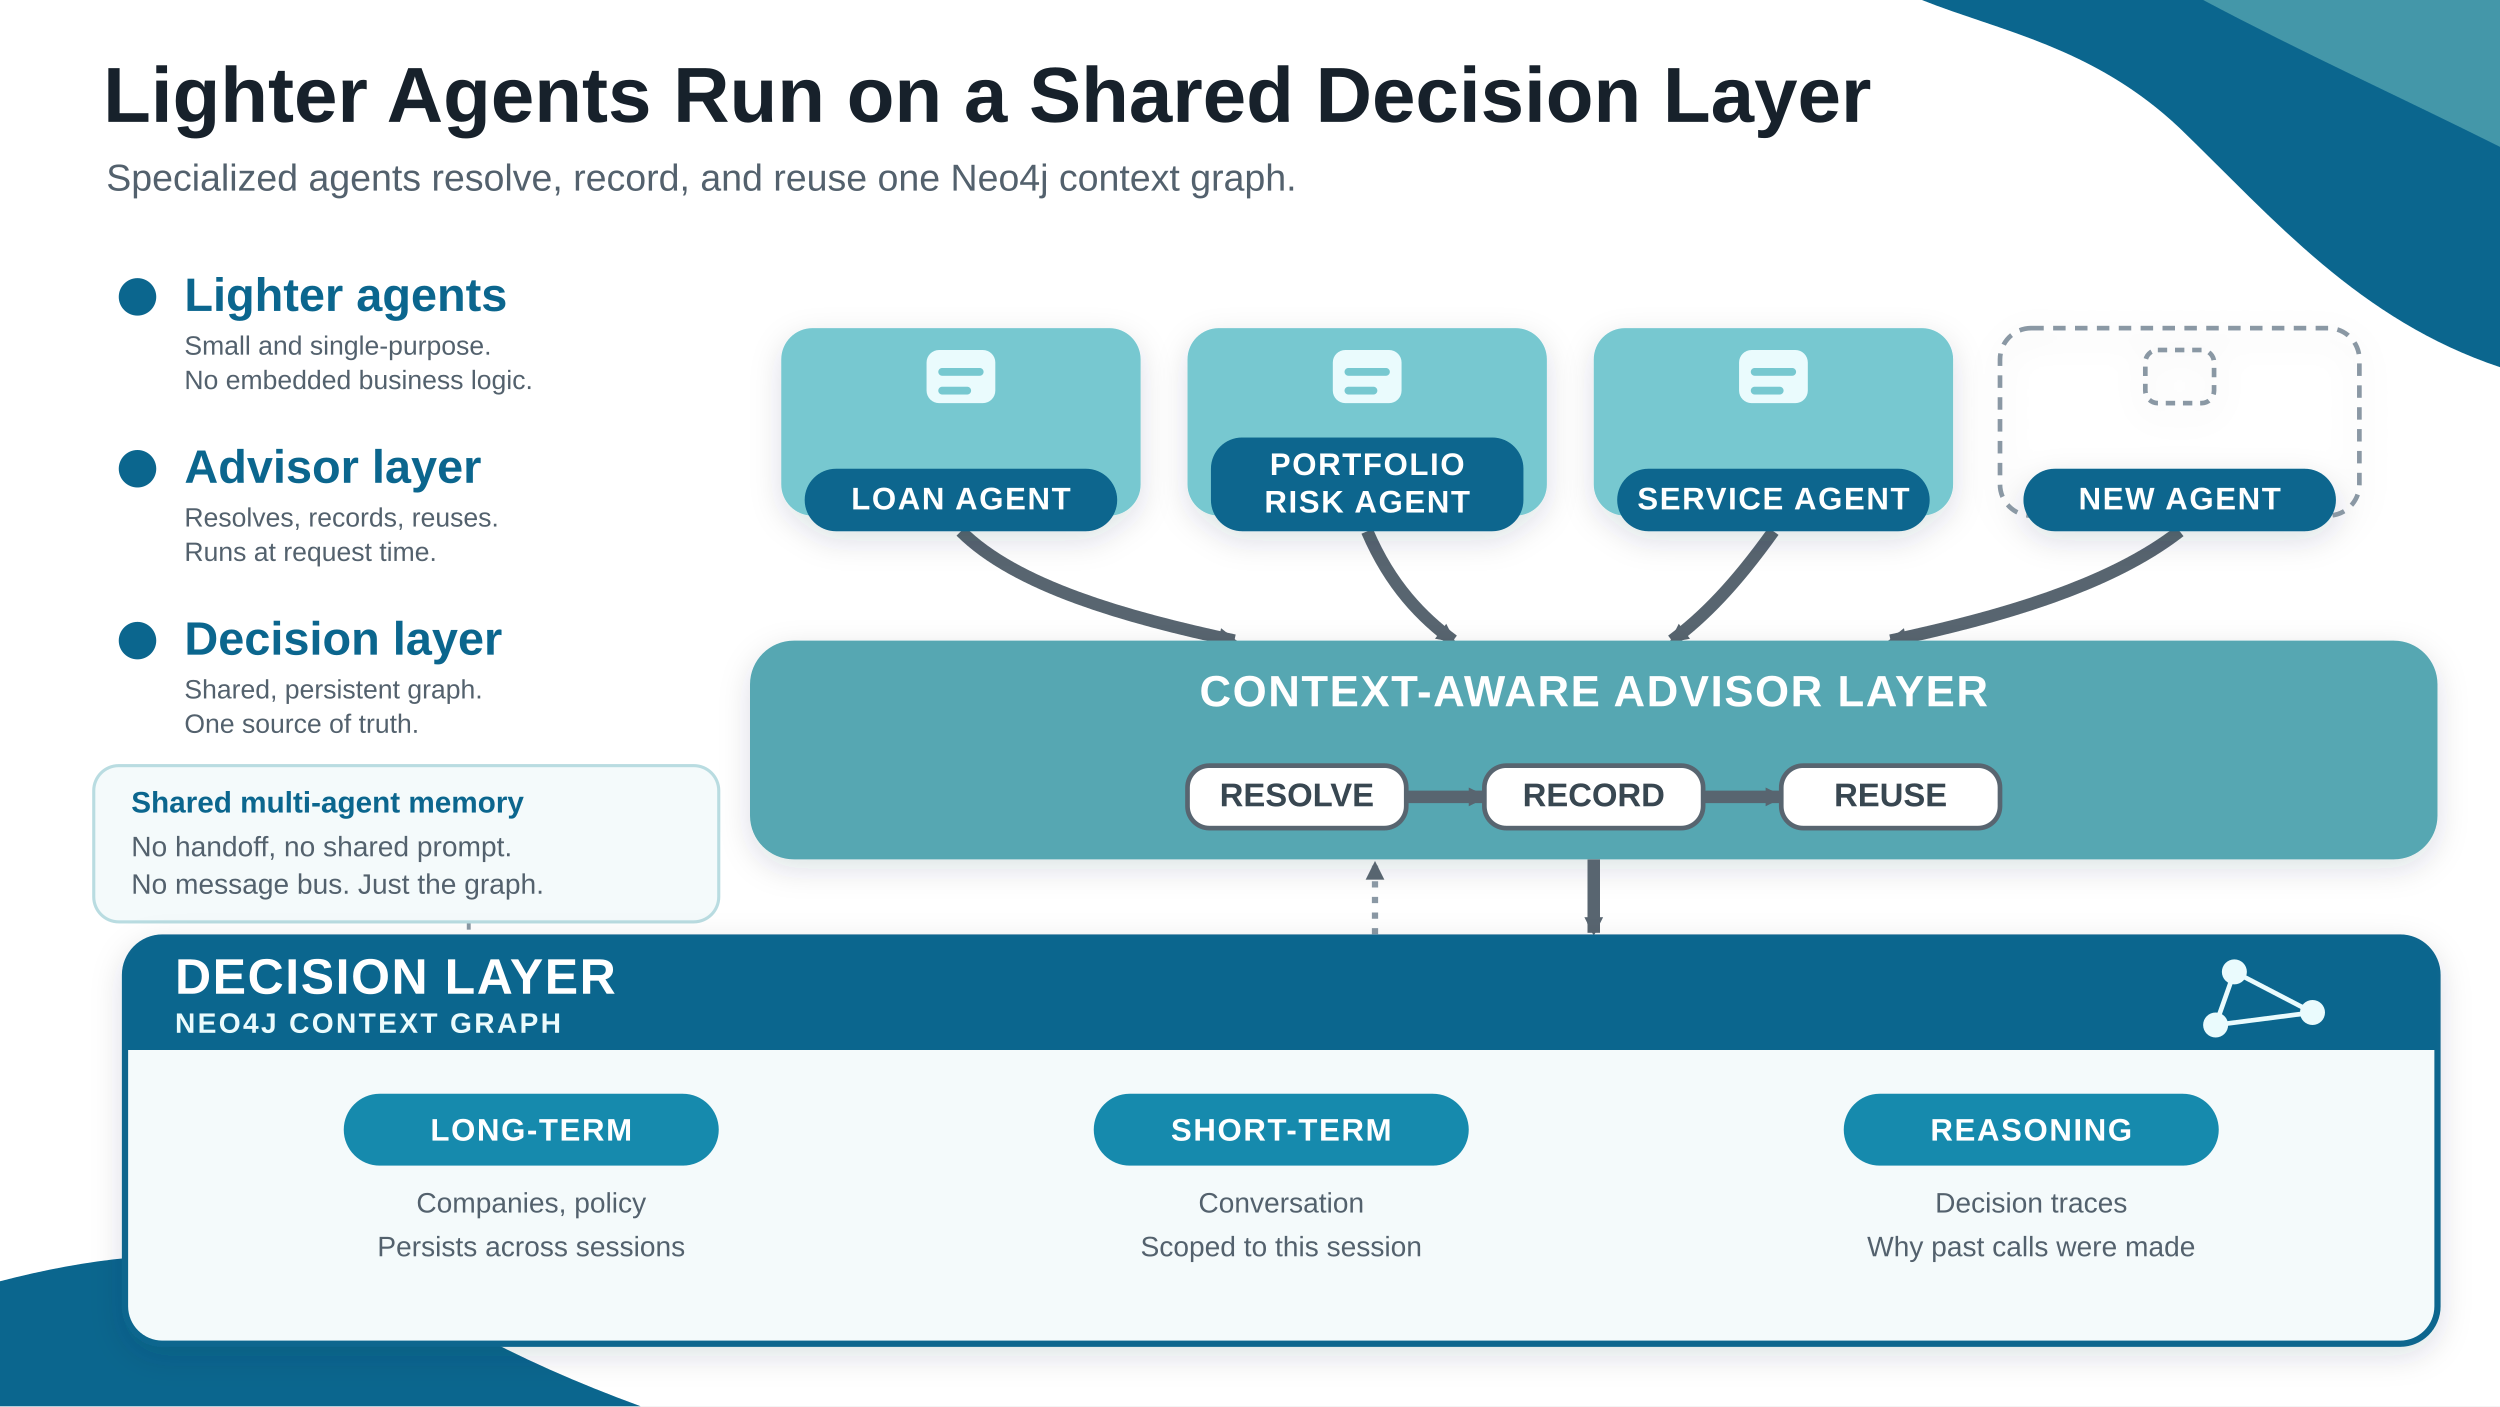
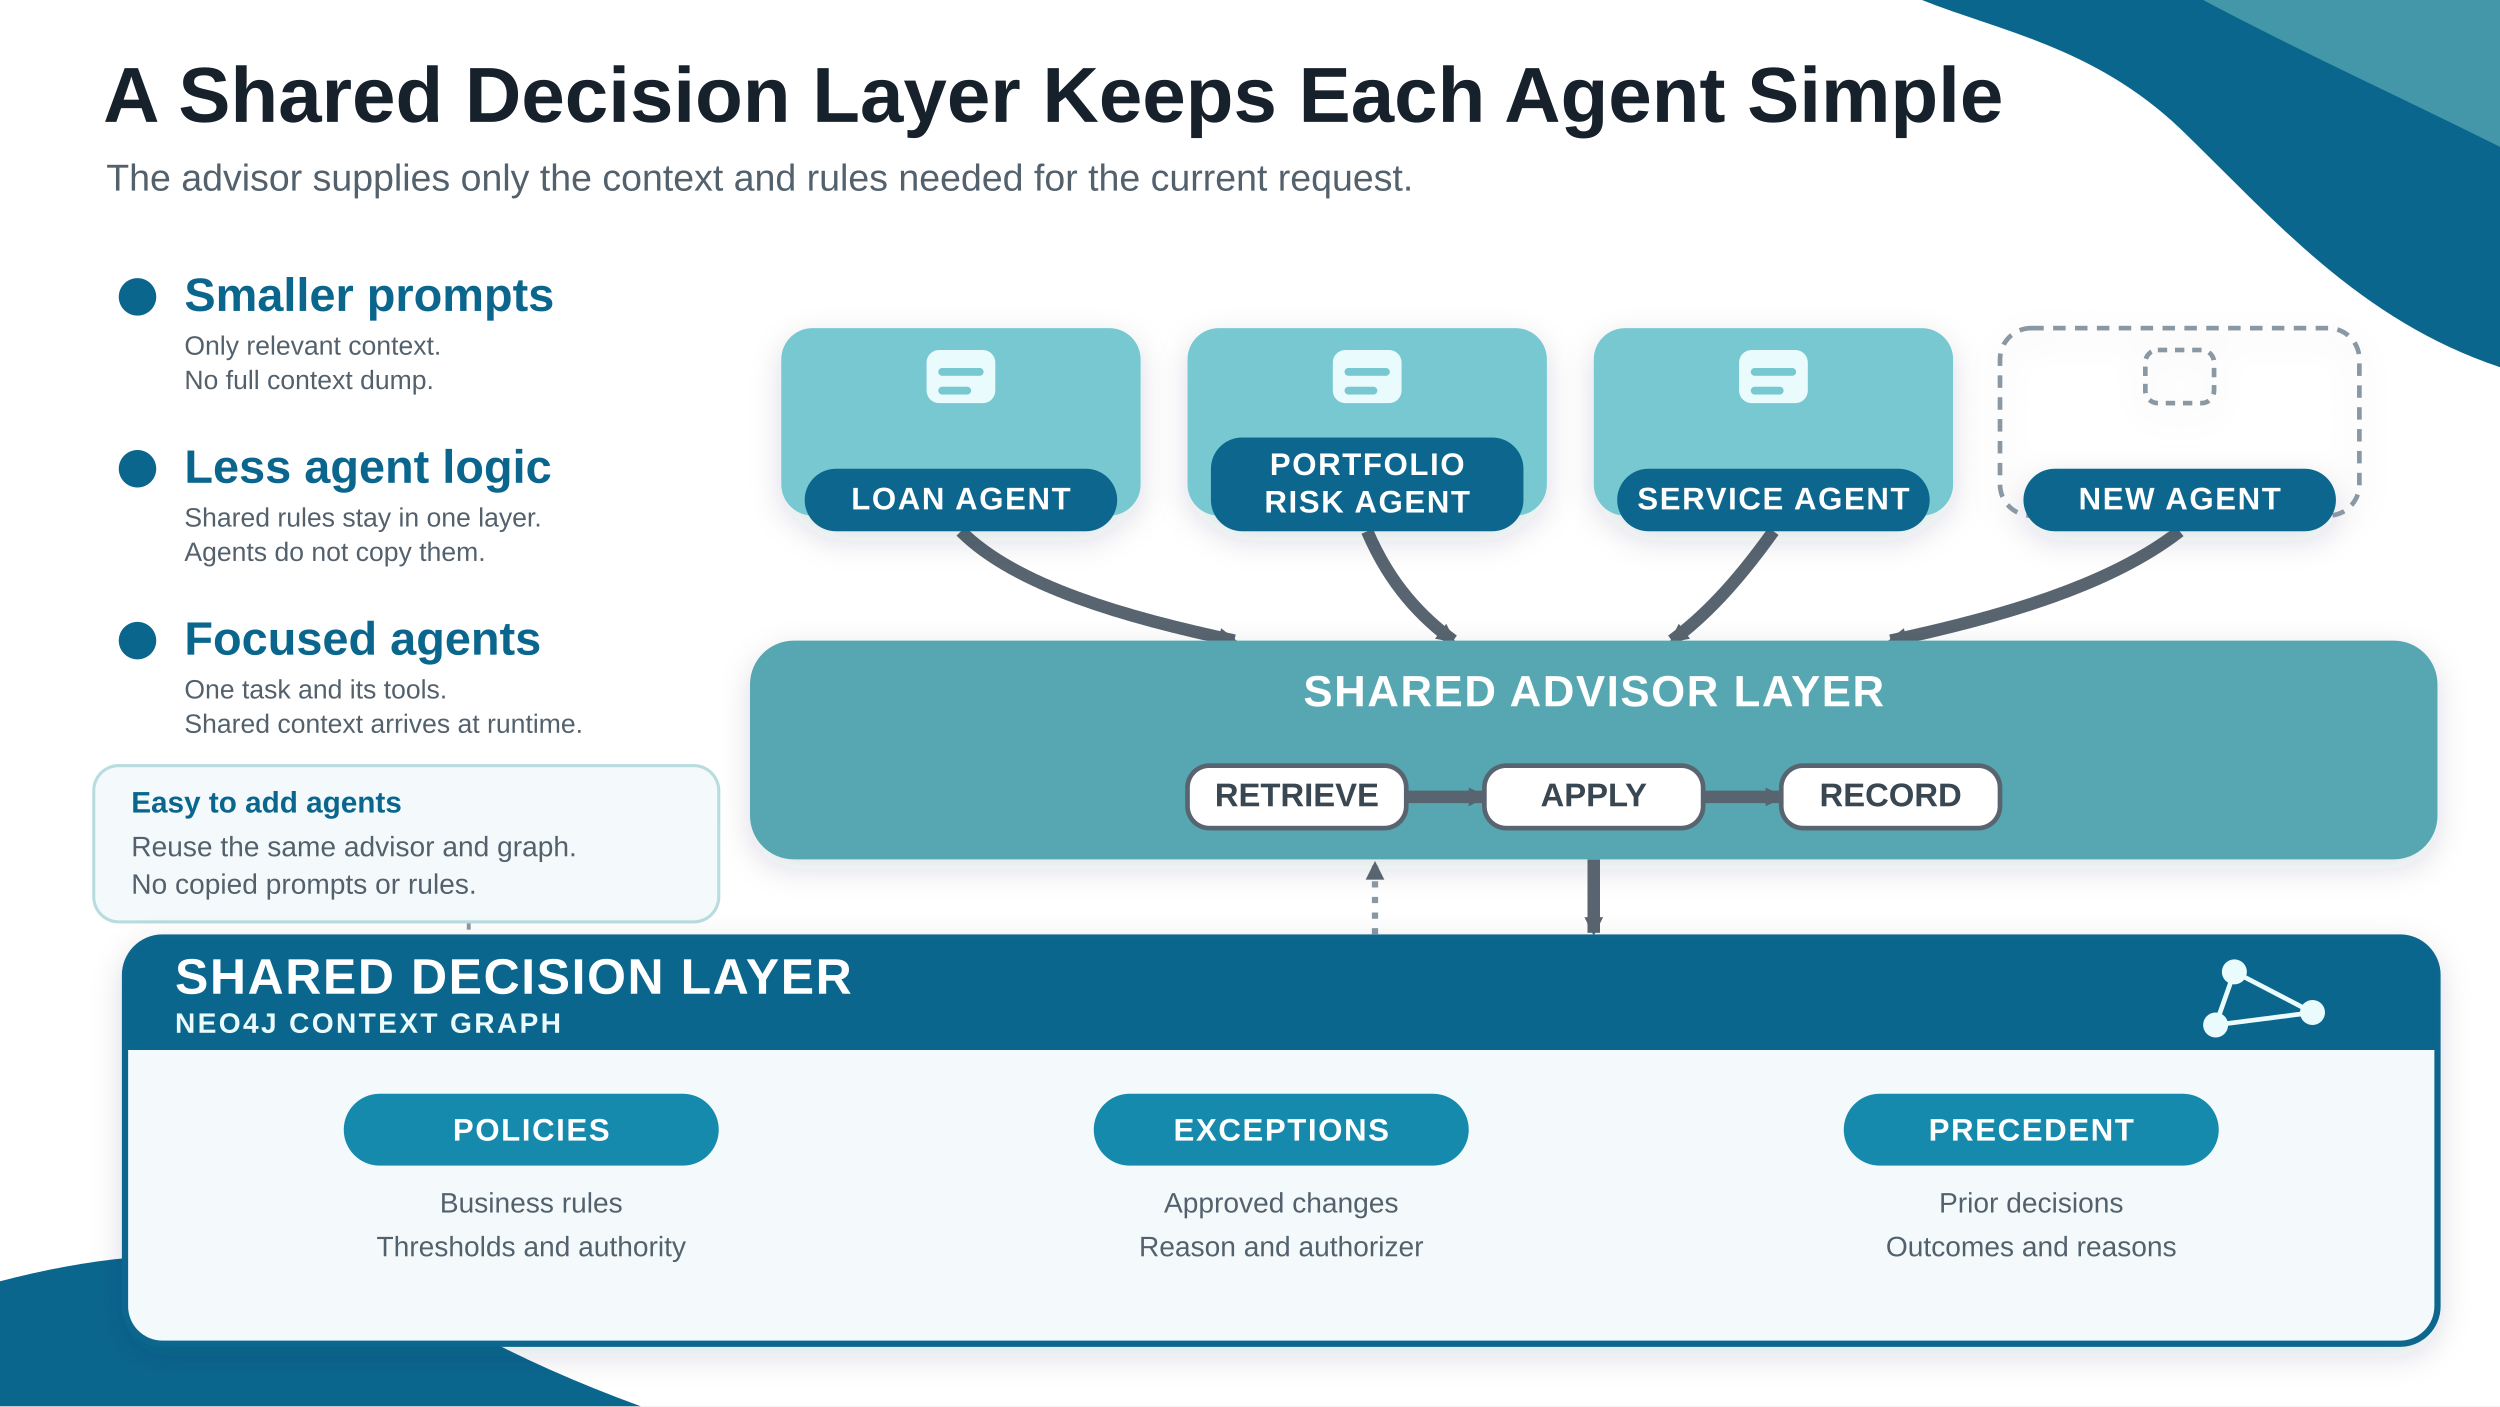
<svg xmlns="http://www.w3.org/2000/svg" viewBox="0 0 1600 900" role="img" aria-labelledby="title description" font-family="Arial, Helvetica, sans-serif">
  <defs>
    <filter id="soft-shadow" x="-20%" y="-20%" width="140%" height="150%">
      <feDropShadow dx="0" dy="6" stdDeviation="10" flood-color="#183142" flood-opacity="0.14" />
    </filter>
    <marker id="arrow" markerWidth="12" markerHeight="12" refX="10" refY="6" orient="auto" markerUnits="userSpaceOnUse">
      <path d="M0,0 L12,6 L0,12 Z" fill="#586570" />
    </marker>
    <clipPath id="decision-clip">
      <rect x="80" y="600" width="1480" height="260" rx="24" />
    </clipPath>
    <style>
      .heading { fill: #17212B; font-size: 50px; font-weight: 700; }
      .subtitle { fill: #53616D; font-size: 24px; }
      .legend-title { fill: #0B668E; font-size: 30px; font-weight: 700; }
      .legend-copy { fill: #53616D; font-size: 17px; }
      .relationship { fill: none; stroke: #586570; stroke-width: 8; marker-end: url(#arrow); }
      .relationship-label { fill: #394651; font-size: 21px; font-weight: 700; text-anchor: middle; }
      .node-label { fill: #FFFFFF; font-size: 20px; font-weight: 700; text-anchor: middle; letter-spacing: 1px; }
      .node-label-hub { fill: #FFFFFF; font-size: 23px; font-weight: 700; text-anchor: middle; letter-spacing: 1px; }
      .property-label { fill: #0B668E; font-size: 19px; font-weight: 700; }
      .property-copy { fill: #53616D; font-size: 18px; }
      .property-copy-sm { fill: #53616D; font-size: 17px; }
      .caption { fill: #53616D; font-size: 17px; text-anchor: end; }
      .leader { fill: none; stroke: #8A98A4; stroke-width: 2.5; stroke-dasharray: 5 6; }
      .band-heading { fill: #FFFFFF; font-size: 28px; font-weight: 700; text-anchor: middle; letter-spacing: 1px; }
      .layer-heading { fill: #FFFFFF; font-size: 32px; font-weight: 700; letter-spacing: 1px; }
      .layer-subheading { fill: #EAFBFD; font-size: 18px; font-weight: 700; letter-spacing: 1.5px; }
      .return-flow { fill: none; stroke: #8A98A4; stroke-width: 4; stroke-dasharray: 4 6; marker-end: url(#arrow); }
    </style>
  </defs>
  <rect width="1600" height="900" fill="#FFFFFF" />
  <path d="M1230 0 H1600 V235 C1510 205 1455 140 1395 82 C1340 30 1280 20 1230 0 Z" fill="#0B668E" />
  <path d="M1410 0 H1600 V94 C1536 62 1474 34 1410 0 Z" fill="#57A7B2" opacity="0.75" />
  <path d="M0 900 V820 C115 790 205 800 298 850 C333 869 369 885 410 900 Z" fill="#0B668E" />
-   <text class="heading" x="66" y="78">Lighter Agents Run on a Shared Decision Layer</text>
-   <text class="subtitle" x="68" y="122">Specialized agents resolve, record, and reuse one Neo4j context graph.</text>
+   <text class="heading" x="66" y="78">A Shared Decision Layer Keeps Each Agent Simple</text>
+   <text class="subtitle" x="68" y="122">The advisor supplies only the context and rules needed for the current request.</text>
  <g aria-label="Legend">
    <circle cx="88" cy="190" r="12" fill="#0B668E" />
-     <text class="legend-title" x="118" y="199">Lighter agents</text>
-     <text class="legend-copy" x="118" y="227">Small and single-purpose.</text>
-     <text class="legend-copy" x="118" y="249">No embedded business logic.</text>
+     <text class="legend-title" x="118" y="199">Smaller prompts</text>
+     <text class="legend-copy" x="118" y="227">Only relevant context.</text>
+     <text class="legend-copy" x="118" y="249">No full context dump.</text>
    <circle cx="88" cy="300" r="12" fill="#0B668E" />
-     <text class="legend-title" x="118" y="309">Advisor layer</text>
-     <text class="legend-copy" x="118" y="337">Resolves, records, reuses.</text>
-     <text class="legend-copy" x="118" y="359">Runs at request time.</text>
+     <text class="legend-title" x="118" y="309">Less agent logic</text>
+     <text class="legend-copy" x="118" y="337">Shared rules stay in one layer.</text>
+     <text class="legend-copy" x="118" y="359">Agents do not copy them.</text>
    <circle cx="88" cy="410" r="12" fill="#0B668E" />
-     <text class="legend-title" x="118" y="419">Decision layer</text>
-     <text class="legend-copy" x="118" y="447">Shared, persistent graph.</text>
-     <text class="legend-copy" x="118" y="469">One source of truth.</text>
+     <text class="legend-title" x="118" y="419">Focused agents</text>
+     <text class="legend-copy" x="118" y="447">One task and its tools.</text>
+     <text class="legend-copy" x="118" y="469">Shared context arrives at runtime.</text>
  </g>
-   <g aria-label="Shared multi-agent memory callout">
+   <g aria-label="Easy agent reuse callout">
    <path class="leader" d="M300 590 C300 594 300 597 300 600" />
    <rect x="60" y="490" width="400" height="100" rx="16" fill="#F4FAFB" stroke="#B9DCE1" stroke-width="2" />
-     <text class="property-label" x="84" y="520">Shared multi-agent memory</text>
-     <text class="property-copy" x="84" y="548">No handoff, no shared prompt.</text>
-     <text class="property-copy" x="84" y="572">No message bus. Just the graph.</text>
+     <text class="property-label" x="84" y="520">Easy to add agents</text>
+     <text class="property-copy" x="84" y="548">Reuse the same advisor and graph.</text>
+     <text class="property-copy" x="84" y="572">No copied prompts or rules.</text>
  </g>
  <path class="relationship" d="M615 340 C650 375 720 395 790 410" />
  <path class="relationship" d="M875 340 C890 375 910 395 930 410" />
  <path class="relationship" d="M1135 340 C1110 375 1090 395 1070 410" />
  <path class="relationship" d="M1395 340 C1350 375 1280 395 1210 410" />
  <g aria-label="Loan Agent" filter="url(#soft-shadow)">
    <rect x="500" y="210" width="230" height="120" rx="20" fill="#77C8D0" />
    <rect x="593" y="224" width="44" height="34" rx="8" fill="#EAFBFD" />
    <path d="M603 238 H627 M603 250 H619" stroke="#77C8D0" stroke-width="5" stroke-linecap="round" />
    <rect x="515" y="300" width="200" height="40" rx="20" fill="#0B668E" />
    <text class="node-label" x="615" y="326">LOAN AGENT</text>
  </g>
  <g aria-label="Portfolio Risk Agent" filter="url(#soft-shadow)">
    <rect x="760" y="210" width="230" height="120" rx="20" fill="#77C8D0" />
    <rect x="853" y="224" width="44" height="34" rx="8" fill="#EAFBFD" />
    <path d="M863 238 H887 M863 250 H879" stroke="#77C8D0" stroke-width="5" stroke-linecap="round" />
    <rect x="775" y="280" width="200" height="60" rx="20" fill="#0B668E" />
    <text class="node-label" x="875" y="304">PORTFOLIO</text>
    <text class="node-label" x="875" y="328">RISK AGENT</text>
  </g>
  <g aria-label="Service Agent" filter="url(#soft-shadow)">
    <rect x="1020" y="210" width="230" height="120" rx="20" fill="#77C8D0" />
    <rect x="1113" y="224" width="44" height="34" rx="8" fill="#EAFBFD" />
    <path d="M1123 238 H1147 M1123 250 H1139" stroke="#77C8D0" stroke-width="5" stroke-linecap="round" />
    <rect x="1035" y="300" width="200" height="40" rx="20" fill="#0B668E" />
    <text class="node-label" x="1135" y="326">SERVICE AGENT</text>
  </g>
  <g aria-label="New Agent, an extensibility placeholder" filter="url(#soft-shadow)">
    <rect x="1280" y="210" width="230" height="120" rx="20" fill="none" stroke="#8A98A4" stroke-width="3" stroke-dasharray="8 6" />
    <rect x="1373" y="224" width="44" height="34" rx="8" fill="none" stroke="#8A98A4" stroke-width="3" stroke-dasharray="6 5" />
    <rect x="1295" y="300" width="200" height="40" rx="20" fill="#0B668E" />
    <text class="node-label" x="1395" y="326">NEW AGENT</text>
  </g>
-   <g aria-label="Context-Aware Advisor Layer" filter="url(#soft-shadow)">
+   <g aria-label="Shared Advisor Layer" filter="url(#soft-shadow)">
    <rect x="480" y="410" width="1080" height="140" rx="28" fill="#57A7B2" />
-     <text class="band-heading" x="1020" y="452">CONTEXT-AWARE ADVISOR LAYER</text>
+     <text class="band-heading" x="1020" y="452">SHARED ADVISOR LAYER</text>
    <rect x="760" y="490" width="140" height="40" rx="14" fill="#FFFFFF" stroke="#586570" stroke-width="3" />
-     <text class="relationship-label" x="830" y="516">RESOLVE</text>
+     <text class="relationship-label" x="830" y="516">RETRIEVE</text>
    <path class="relationship" d="M900 510 H950" />
    <rect x="950" y="490" width="140" height="40" rx="14" fill="#FFFFFF" stroke="#586570" stroke-width="3" />
-     <text class="relationship-label" x="1020" y="516">RECORD</text>
+     <text class="relationship-label" x="1020" y="516">APPLY</text>
    <path class="relationship" d="M1090 510 H1140" />
    <rect x="1140" y="490" width="140" height="40" rx="14" fill="#FFFFFF" stroke="#586570" stroke-width="3" />
-     <text class="relationship-label" x="1210" y="516">REUSE</text>
+     <text class="relationship-label" x="1210" y="516">RECORD</text>
  </g>
  <path class="relationship" d="M1020 550 L1020 597" />
  <path class="return-flow" d="M880 598 L880 553" />
  <g aria-label="Decision Layer container" filter="url(#soft-shadow)">
    <rect x="80" y="600" width="1480" height="260" rx="24" fill="#F4FAFB" stroke="#0B668E" stroke-width="4" />
  </g>
  <rect x="80" y="600" width="1480" height="72" fill="#0B668E" clip-path="url(#decision-clip)" />
-   <text class="layer-heading" x="112" y="636">DECISION LAYER</text>
+   <text class="layer-heading" x="112" y="636">SHARED DECISION LAYER</text>
  <text class="layer-subheading" x="112" y="661">NEO4J CONTEXT GRAPH</text>
  <g aria-label="Graph icon" fill="none" stroke="#EAFBFD" stroke-width="3">
    <circle cx="1430" cy="622" r="8" fill="#EAFBFD" stroke="none" />
    <circle cx="1480" cy="648" r="8" fill="#EAFBFD" stroke="none" />
    <circle cx="1418" cy="656" r="8" fill="#EAFBFD" stroke="none" />
    <path d="M1430 622 L1480 648 M1430 622 L1418 656 M1480 648 L1418 656" />
  </g>
-   <line class="divider" x1="580" y1="700" x2="580" y2="840" />
-   <line class="divider" x1="1060" y1="700" x2="1060" y2="840" />
-   <g aria-label="Long-term memory column">
+   <g aria-label="Policies column">
    <rect x="220" y="700" width="240" height="46" rx="23" fill="#168AAD" />
-     <text class="node-label" x="340" y="730">LONG-TERM</text>
-     <text class="property-copy" x="340" y="776" text-anchor="middle">Companies, policy</text>
-     <text class="property-copy" x="340" y="804" text-anchor="middle">Persists across sessions</text>
+     <text class="node-label" x="340" y="730">POLICIES</text>
+     <text class="property-copy" x="340" y="776" text-anchor="middle">Business rules</text>
+     <text class="property-copy" x="340" y="804" text-anchor="middle">Thresholds and authority</text>
  </g>
-   <g aria-label="Short-term memory column">
+   <g aria-label="Exceptions column">
    <rect x="700" y="700" width="240" height="46" rx="23" fill="#168AAD" />
-     <text class="node-label" x="820" y="730">SHORT-TERM</text>
-     <text class="property-copy" x="820" y="776" text-anchor="middle">Conversation</text>
-     <text class="property-copy" x="820" y="804" text-anchor="middle">Scoped to this session</text>
+     <text class="node-label" x="820" y="730">EXCEPTIONS</text>
+     <text class="property-copy" x="820" y="776" text-anchor="middle">Approved changes</text>
+     <text class="property-copy" x="820" y="804" text-anchor="middle">Reason and authorizer</text>
  </g>
-   <g aria-label="Reasoning memory column">
+   <g aria-label="Precedent column">
    <rect x="1180" y="700" width="240" height="46" rx="23" fill="#168AAD" />
-     <text class="node-label" x="1300" y="730">REASONING</text>
-     <text class="property-copy" x="1300" y="776" text-anchor="middle">Decision traces</text>
-     <text class="property-copy" x="1300" y="804" text-anchor="middle">Why past calls were made</text>
+     <text class="node-label" x="1300" y="730">PRECEDENT</text>
+     <text class="property-copy" x="1300" y="776" text-anchor="middle">Prior decisions</text>
+     <text class="property-copy" x="1300" y="804" text-anchor="middle">Outcomes and reasons</text>
  </g>
</svg>
